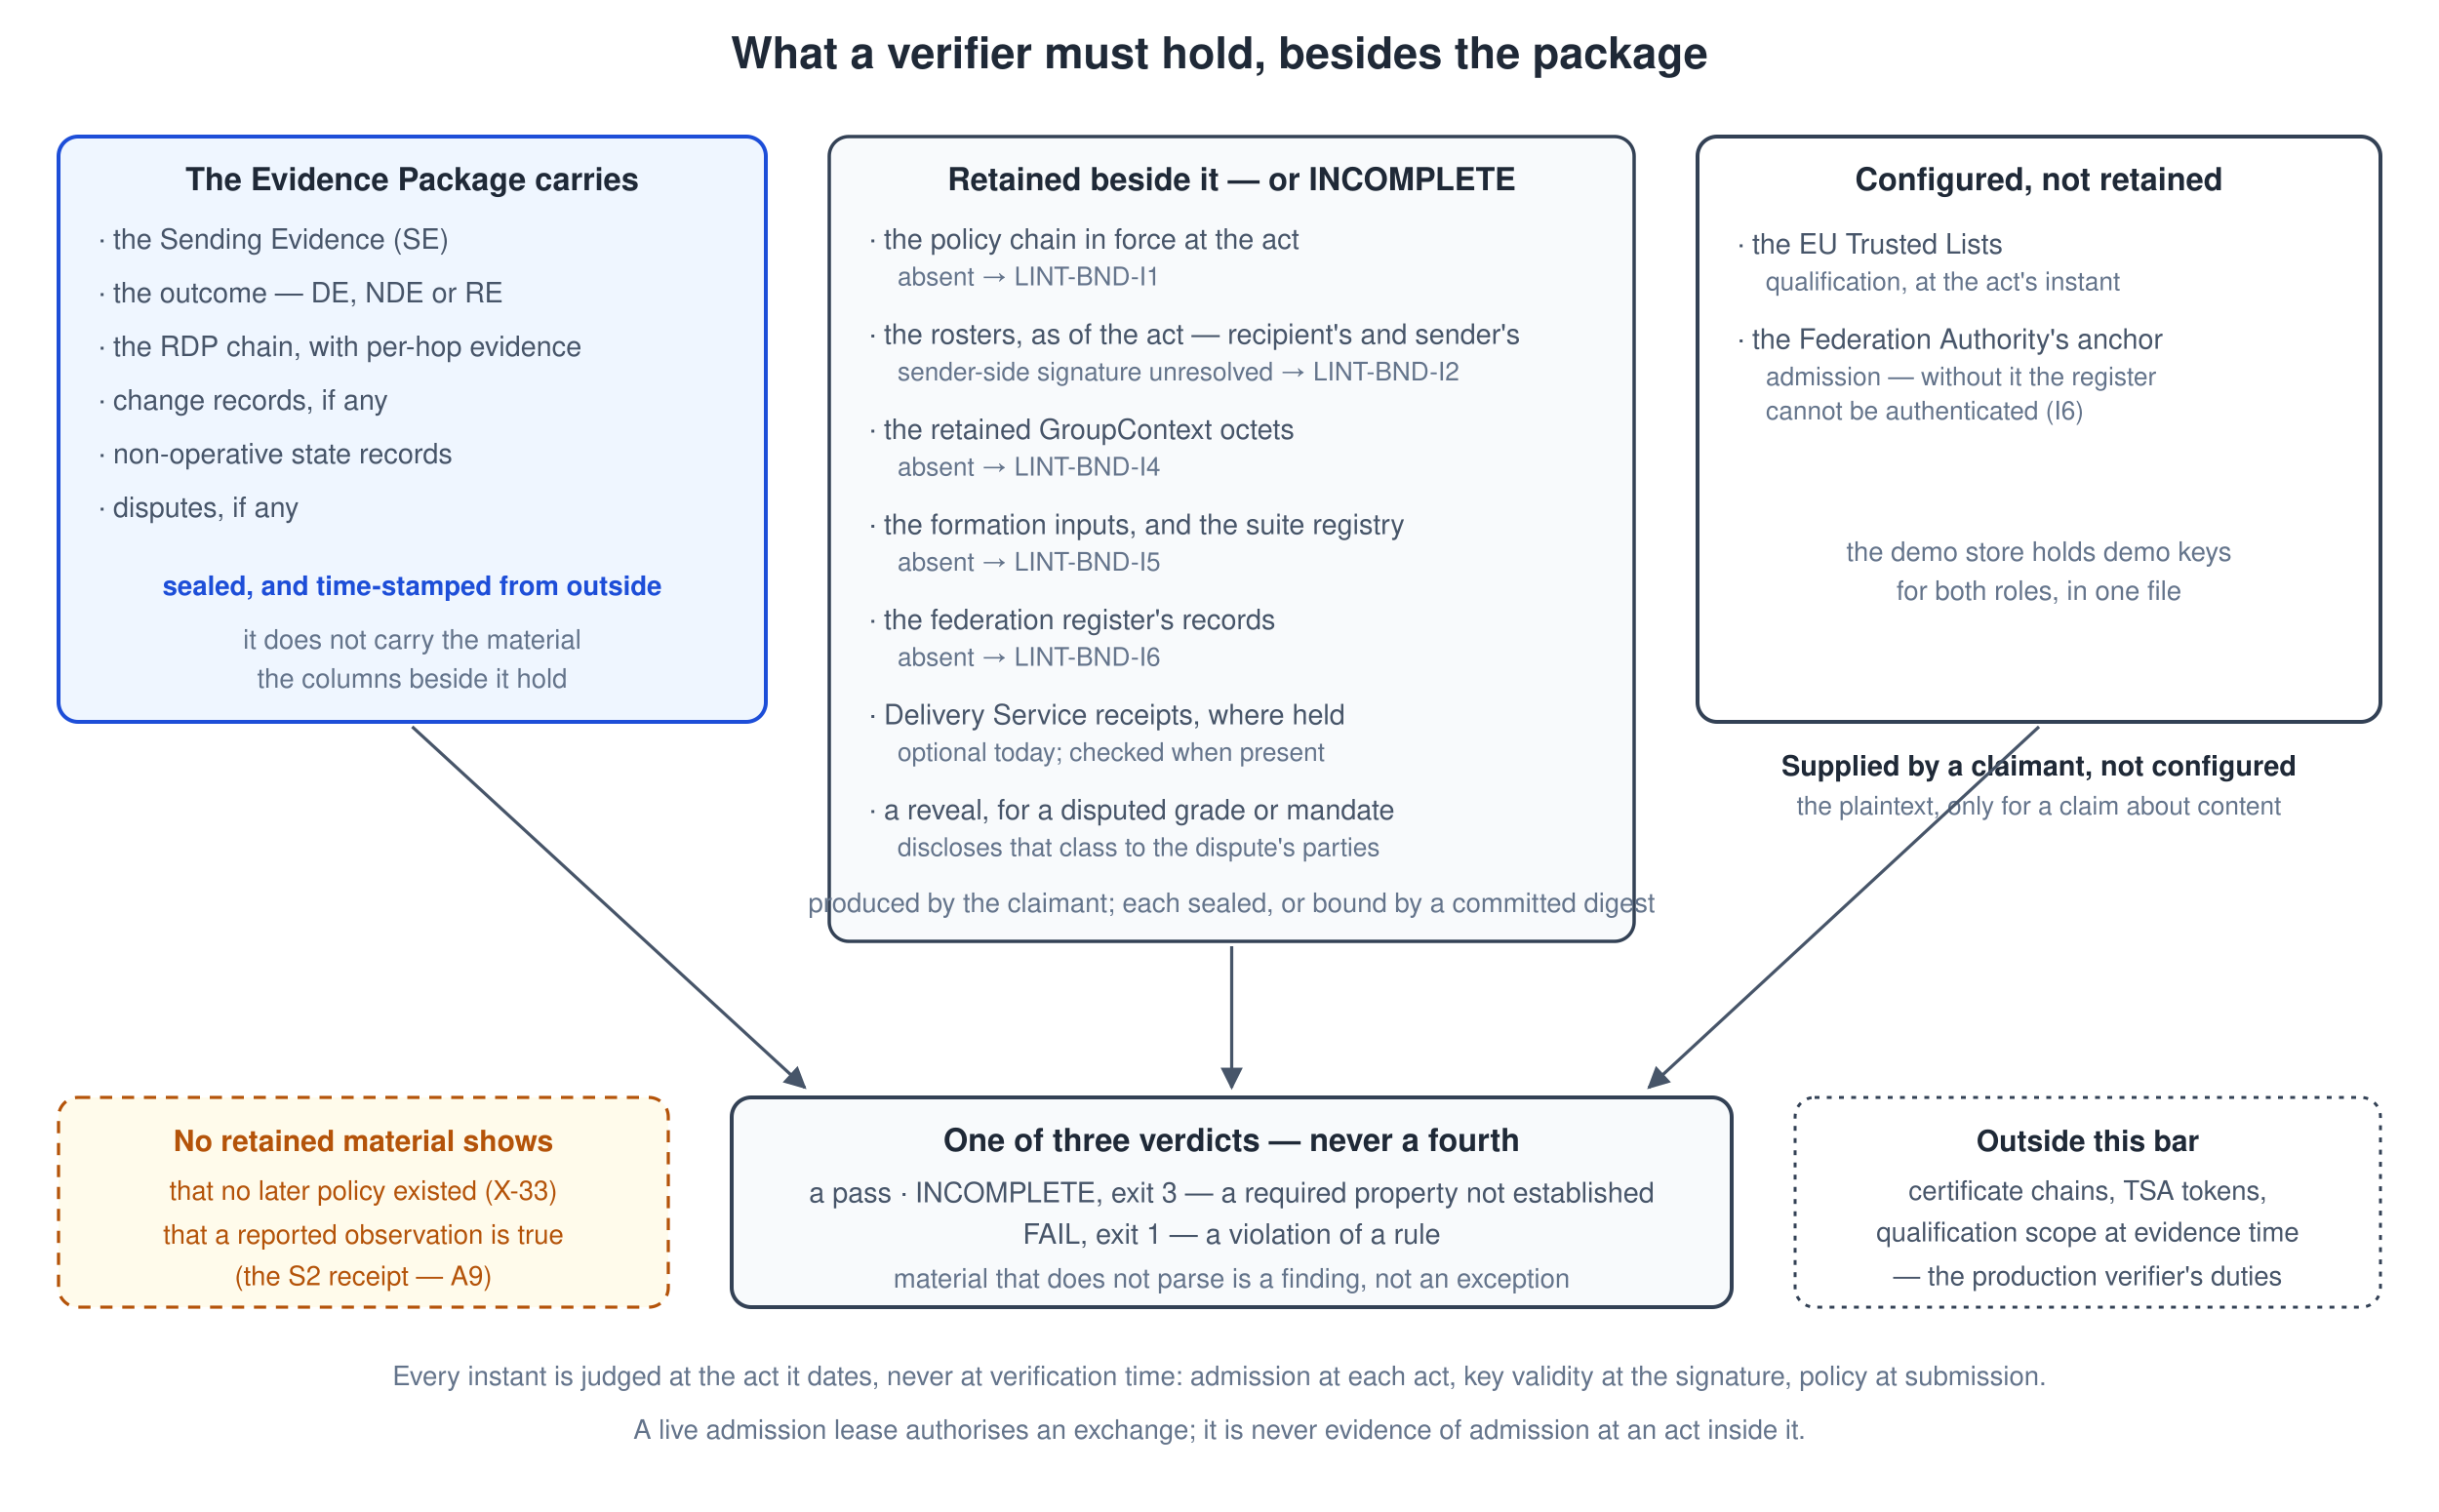
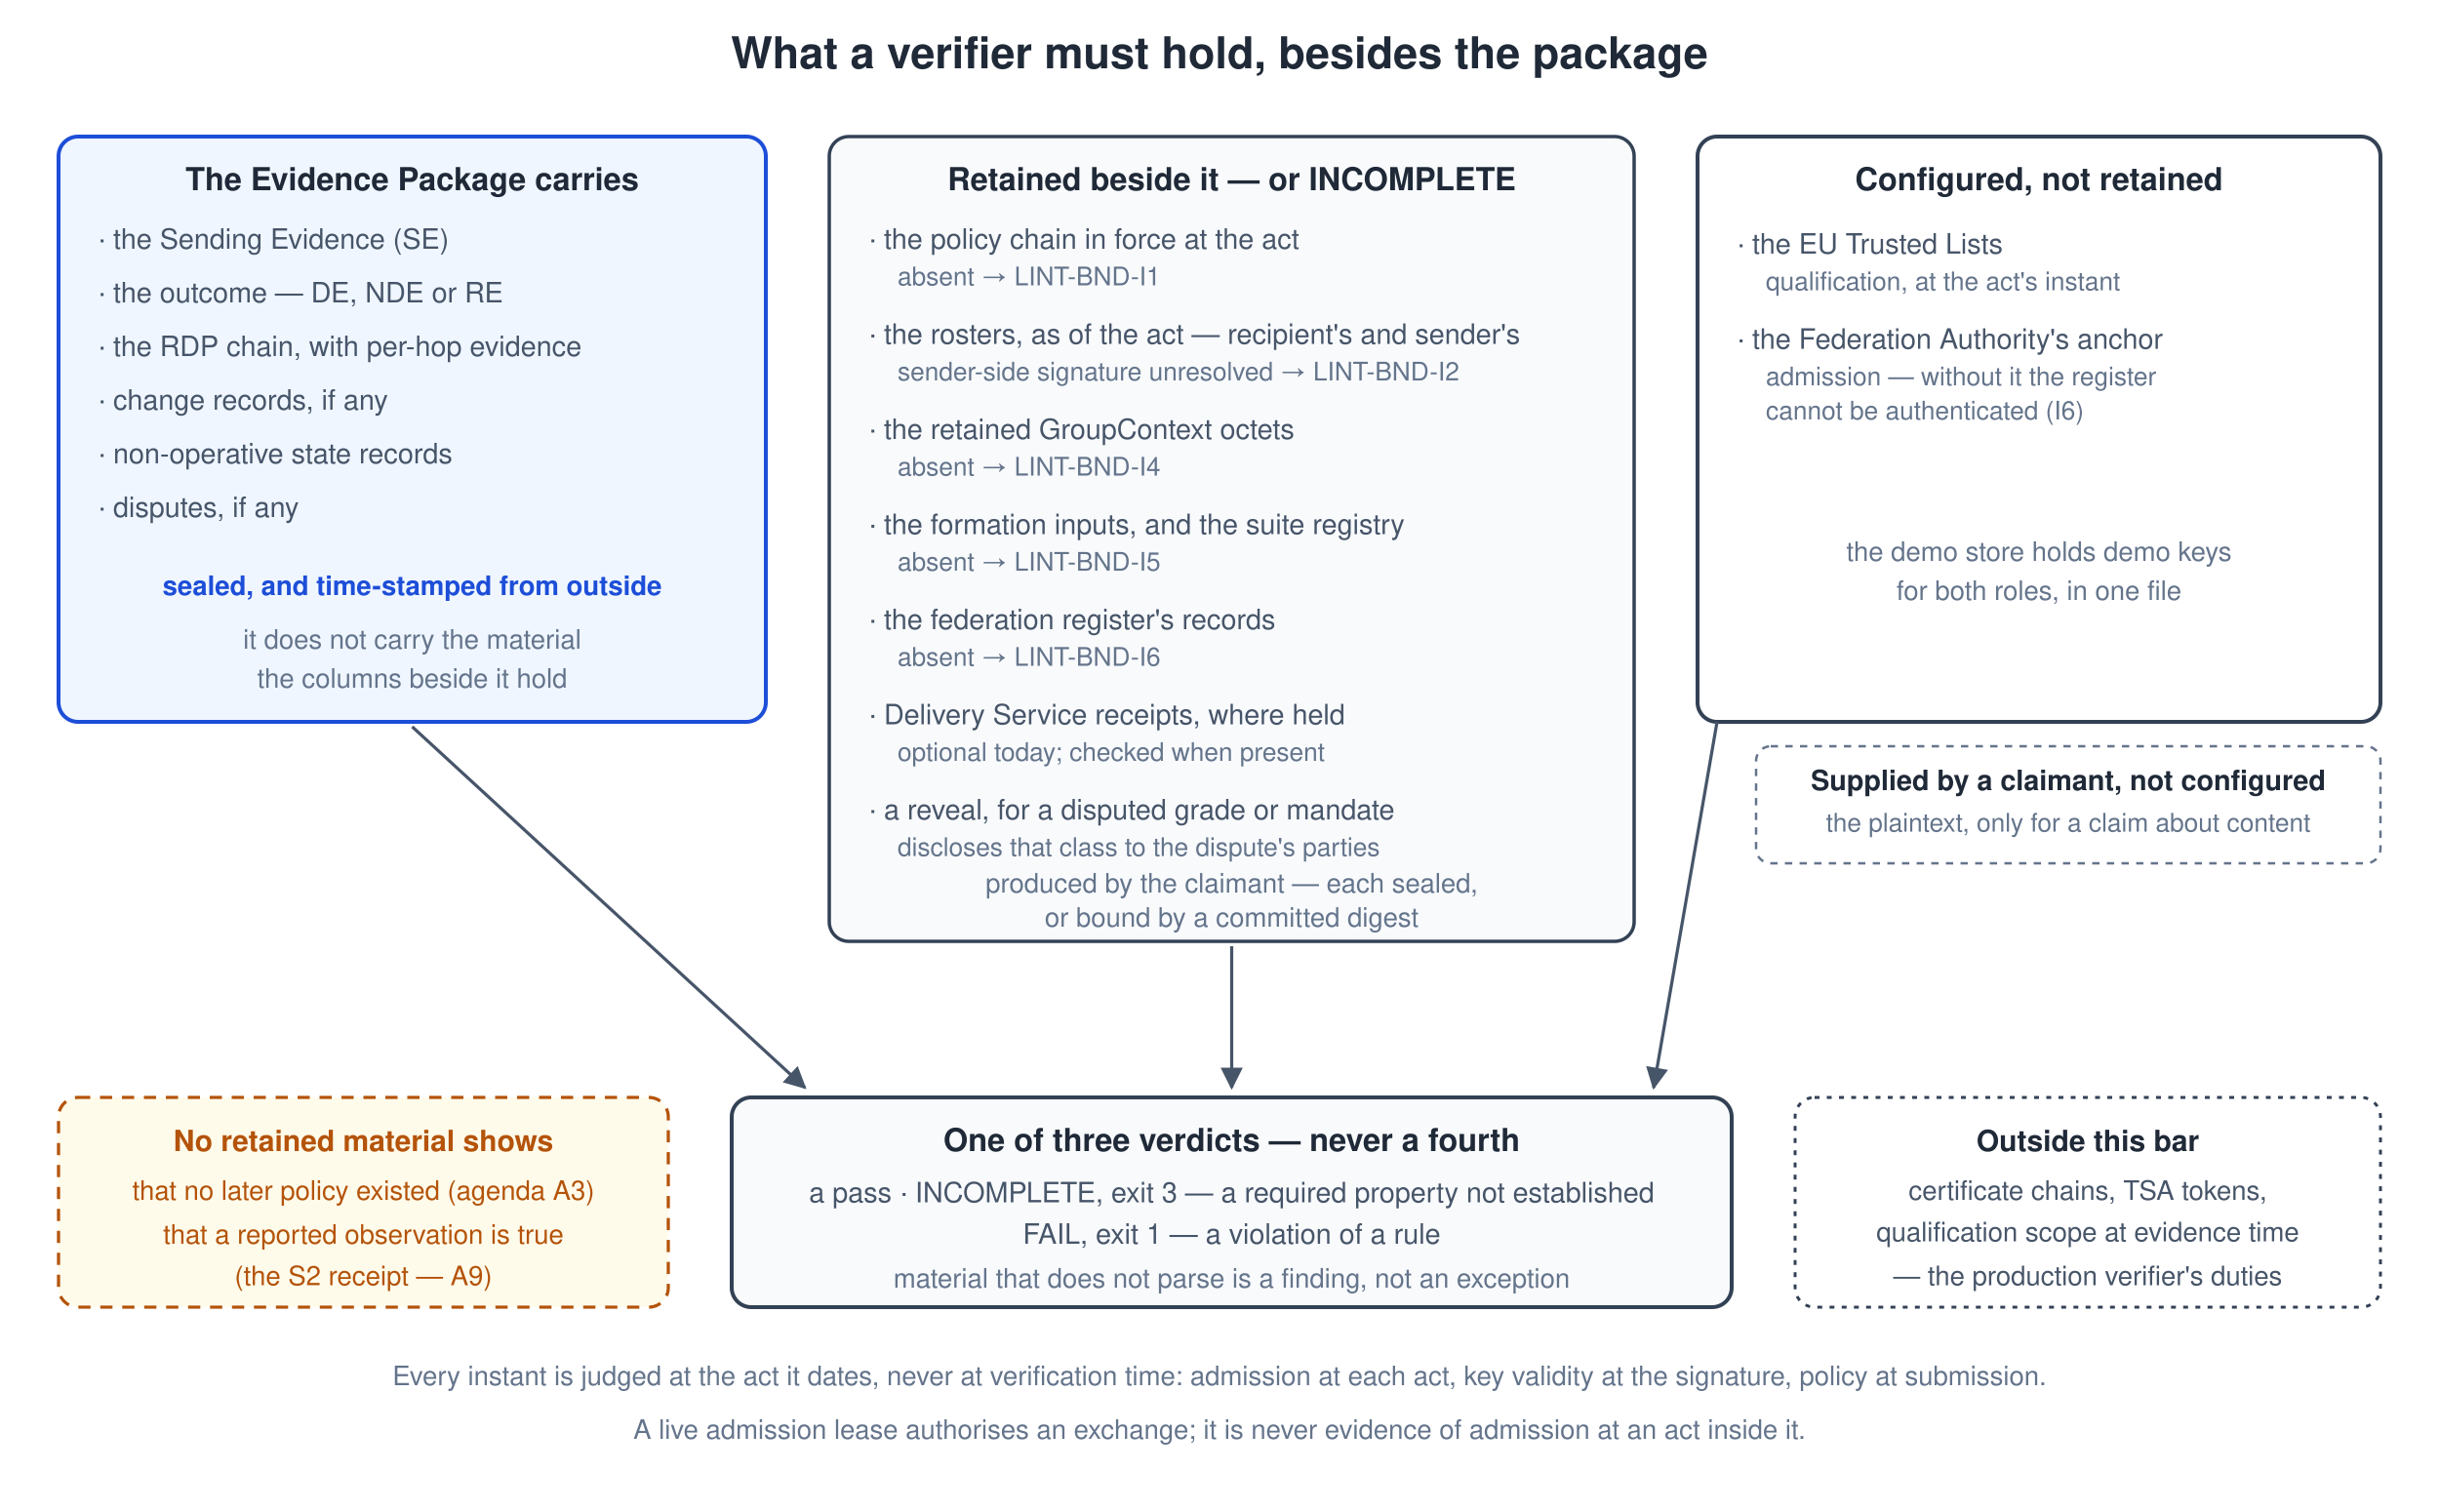
<svg xmlns="http://www.w3.org/2000/svg" viewBox="0 0 1000 620" font-family="Helvetica, Arial, sans-serif" role="img">
  <defs>
    <marker id="a" viewBox="0 0 10 10" refX="9" refY="5" markerWidth="7" markerHeight="7" orient="auto-start-reverse">
      <path d="M 0 0 L 10 5 L 0 10 z" fill="#475569" />
    </marker>
  </defs>
  <rect x="0" y="0" width="1000" height="620" fill="#ffffff" />
  <text x="500" y="28" text-anchor="middle" font-size="18" font-weight="bold" fill="#1f2937">What a verifier must hold, besides the package</text>
  <rect x="24" y="56" width="290" height="240" rx="8" fill="#eff6ff" stroke="#1d4ed8" stroke-width="1.6" />
  <text x="169" y="78" text-anchor="middle" font-size="13" font-weight="bold" fill="#1f2937">The Evidence Package carries</text>
  <g font-size="11.5" fill="#475569">
    <text x="40" y="102">· the Sending Evidence (SE)</text>
    <text x="40" y="124">· the outcome — DE, NDE or RE</text>
    <text x="40" y="146">· the RDP chain, with per-hop evidence</text>
    <text x="40" y="168">· change records, if any</text>
    <text x="40" y="190">· non-operative state records</text>
    <text x="40" y="212">· disputes, if any</text>
  </g>
  <text x="169" y="244" text-anchor="middle" font-size="11" font-weight="bold" fill="#1d4ed8">sealed, and time-stamped from outside</text>
  <text x="169" y="266" text-anchor="middle" font-size="11" fill="#64748b">it does not carry the material</text>
  <text x="169" y="282" text-anchor="middle" font-size="11" fill="#64748b">the columns beside it hold</text>
  <rect x="340" y="56" width="330" height="330" rx="8" fill="#f8fafc" stroke="#334155" stroke-width="1.4" />
  <text x="505" y="78" text-anchor="middle" font-size="13" font-weight="bold" fill="#1f2937">Retained beside it — or INCOMPLETE</text>
  <g font-size="11.5" fill="#475569">
    <text x="356" y="102">· the policy chain in force at the act</text>
    <text x="368" y="117" font-size="10.5" fill="#64748b">absent → LINT-BND-I1</text>
    <text x="356" y="141">· the rosters, as of the act — recipient's and sender's</text>
    <text x="368" y="156" font-size="10.5" fill="#64748b">sender-side signature unresolved → LINT-BND-I2</text>
    <text x="356" y="180">· the retained GroupContext octets</text>
    <text x="368" y="195" font-size="10.5" fill="#64748b">absent → LINT-BND-I4</text>
    <text x="356" y="219">· the formation inputs, and the suite registry</text>
    <text x="368" y="234" font-size="10.5" fill="#64748b">absent → LINT-BND-I5</text>
    <text x="356" y="258">· the federation register's records</text>
    <text x="368" y="273" font-size="10.5" fill="#64748b">absent → LINT-BND-I6</text>
    <text x="356" y="297">· Delivery Service receipts, where held</text>
    <text x="368" y="312" font-size="10.5" fill="#64748b">optional today; checked when present</text>
    <text x="356" y="336">· a reveal, for a disputed grade or mandate</text>
    <text x="368" y="351" font-size="10.5" fill="#64748b">discloses that class to the dispute's parties</text>
  </g>
-   <text x="505" y="374" text-anchor="middle" font-size="11" fill="#64748b">produced by the claimant; each sealed, or bound by a committed digest</text>
+   <text x="505" y="366" text-anchor="middle" font-size="11" fill="#64748b">produced by the claimant — each sealed,</text>
+   <text x="505" y="380" text-anchor="middle" font-size="11" fill="#64748b">or bound by a committed digest</text>
  <rect x="696" y="56" width="280" height="240" rx="8" fill="#ffffff" stroke="#334155" stroke-width="1.6" />
  <text x="836" y="78" text-anchor="middle" font-size="13" font-weight="bold" fill="#1f2937">Configured, not retained</text>
  <g font-size="11.5" fill="#475569">
    <text x="712" y="104">· the EU Trusted Lists</text>
    <text x="724" y="119" font-size="10.5" fill="#64748b">qualification, at the act's instant</text>
    <text x="712" y="143">· the Federation Authority's anchor</text>
    <text x="724" y="158" font-size="10.5" fill="#64748b">admission — without it the register</text>
    <text x="724" y="172" font-size="10.5" fill="#64748b">cannot be authenticated (I6)</text>
  </g>
  <text x="836" y="230" text-anchor="middle" font-size="11" fill="#64748b">the demo store holds demo keys</text>
  <text x="836" y="246" text-anchor="middle" font-size="11" fill="#64748b">for both roles, in one file</text>
-   <text x="836" y="318" text-anchor="middle" font-size="11.5" font-weight="bold" fill="#1f2937">Supplied by a claimant, not configured</text>
-   <text x="836" y="334" text-anchor="middle" font-size="10.5" fill="#64748b">the plaintext, only for a claim about content</text>
+   <rect x="720" y="306" width="256" height="48" rx="6" fill="#ffffff" stroke="#64748b" stroke-width="1" stroke-dasharray="3 3" />
+   <text x="848" y="324" text-anchor="middle" font-size="11.5" font-weight="bold" fill="#1f2937">Supplied by a claimant, not configured</text>
+   <text x="848" y="341" text-anchor="middle" font-size="10.5" fill="#64748b">the plaintext, only for a claim about content</text>
  <line x1="169" y1="298" x2="330" y2="446" stroke="#475569" stroke-width="1.3" marker-end="url(#a)" />
  <line x1="505" y1="388" x2="505" y2="446" stroke="#475569" stroke-width="1.3" marker-end="url(#a)" />
-   <line x1="836" y1="298" x2="676" y2="446" stroke="#475569" stroke-width="1.3" marker-end="url(#a)" />
+   <line x1="704" y1="296" x2="678" y2="446" stroke="#475569" stroke-width="1.3" marker-end="url(#a)" />
  <rect x="300" y="450" width="410" height="86" rx="8" fill="#f8fafc" stroke="#334155" stroke-width="1.6" />
  <text x="505" y="472" text-anchor="middle" font-size="13" font-weight="bold" fill="#1f2937">One of three verdicts — never a fourth</text>
  <text x="505" y="493" text-anchor="middle" font-size="11.5" fill="#475569">a pass · INCOMPLETE, exit 3 — a required property not established</text>
  <text x="505" y="510" text-anchor="middle" font-size="11.5" fill="#475569">FAIL, exit 1 — a violation of a rule</text>
  <text x="505" y="528" text-anchor="middle" font-size="11" fill="#64748b">material that does not parse is a finding, not an exception</text>
  <rect x="24" y="450" width="250" height="86" rx="8" fill="#fffbeb" stroke="#b45309" stroke-width="1.3" stroke-dasharray="5 4" />
  <text x="149" y="472" text-anchor="middle" font-size="12" font-weight="bold" fill="#b45309">No retained material shows</text>
-   <text x="149" y="492" text-anchor="middle" font-size="11" fill="#b45309">that no later policy existed (X-33)</text>
+   <text x="149" y="492" text-anchor="middle" font-size="11" fill="#b45309">that no later policy existed (agenda A3)</text>
  <text x="149" y="510" text-anchor="middle" font-size="11" fill="#b45309">that a reported observation is true</text>
  <text x="149" y="527" text-anchor="middle" font-size="11" fill="#b45309">(the S2 receipt — A9)</text>
  <rect x="736" y="450" width="240" height="86" rx="8" fill="#ffffff" stroke="#334155" stroke-width="1.2" stroke-dasharray="2 3" />
  <text x="856" y="472" text-anchor="middle" font-size="12" font-weight="bold" fill="#1f2937">Outside this bar</text>
  <text x="856" y="492" text-anchor="middle" font-size="11" fill="#475569">certificate chains, TSA tokens,</text>
  <text x="856" y="509" text-anchor="middle" font-size="11" fill="#475569">qualification scope at evidence time</text>
  <text x="856" y="527" text-anchor="middle" font-size="11" fill="#475569">— the production verifier's duties</text>
  <text x="500" y="568" text-anchor="middle" font-size="11" fill="#64748b">Every instant is judged at the act it dates, never at verification time: admission at each act, key validity at the signature, policy at submission.</text>
  <text x="500" y="590" text-anchor="middle" font-size="11" fill="#64748b">A live admission lease authorises an exchange; it is never evidence of admission at an act inside it.</text>
</svg>
